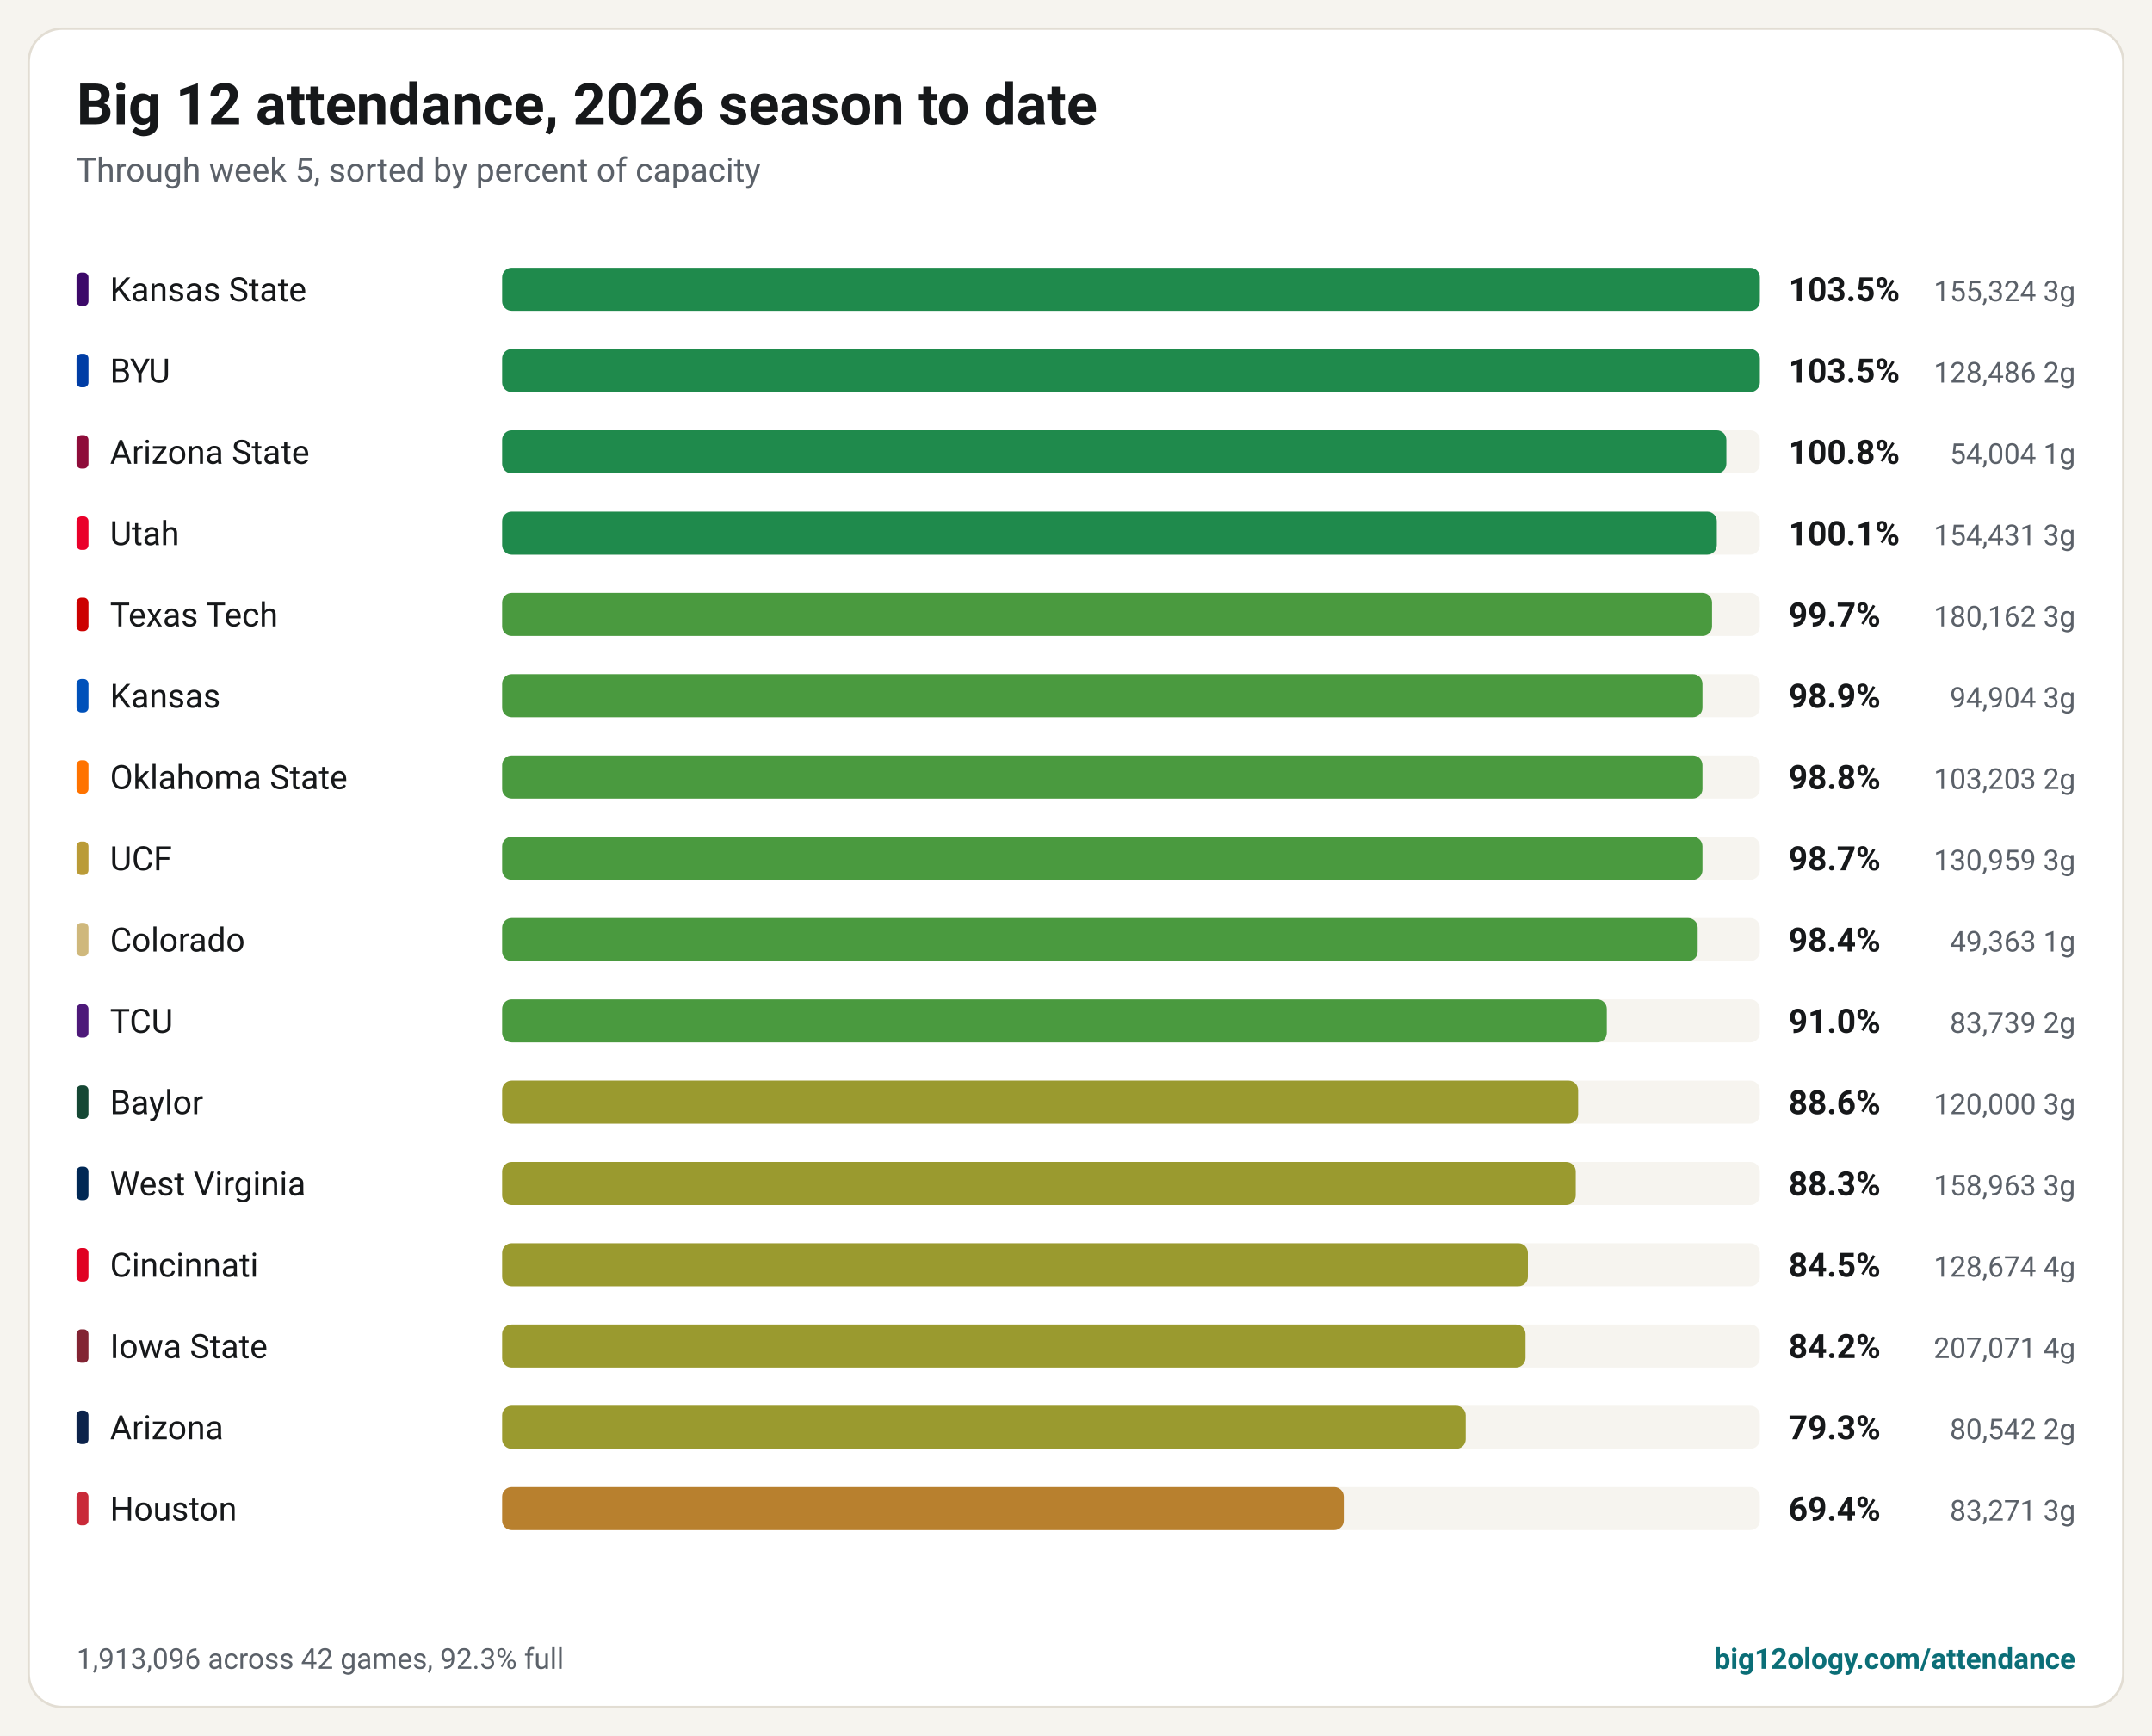
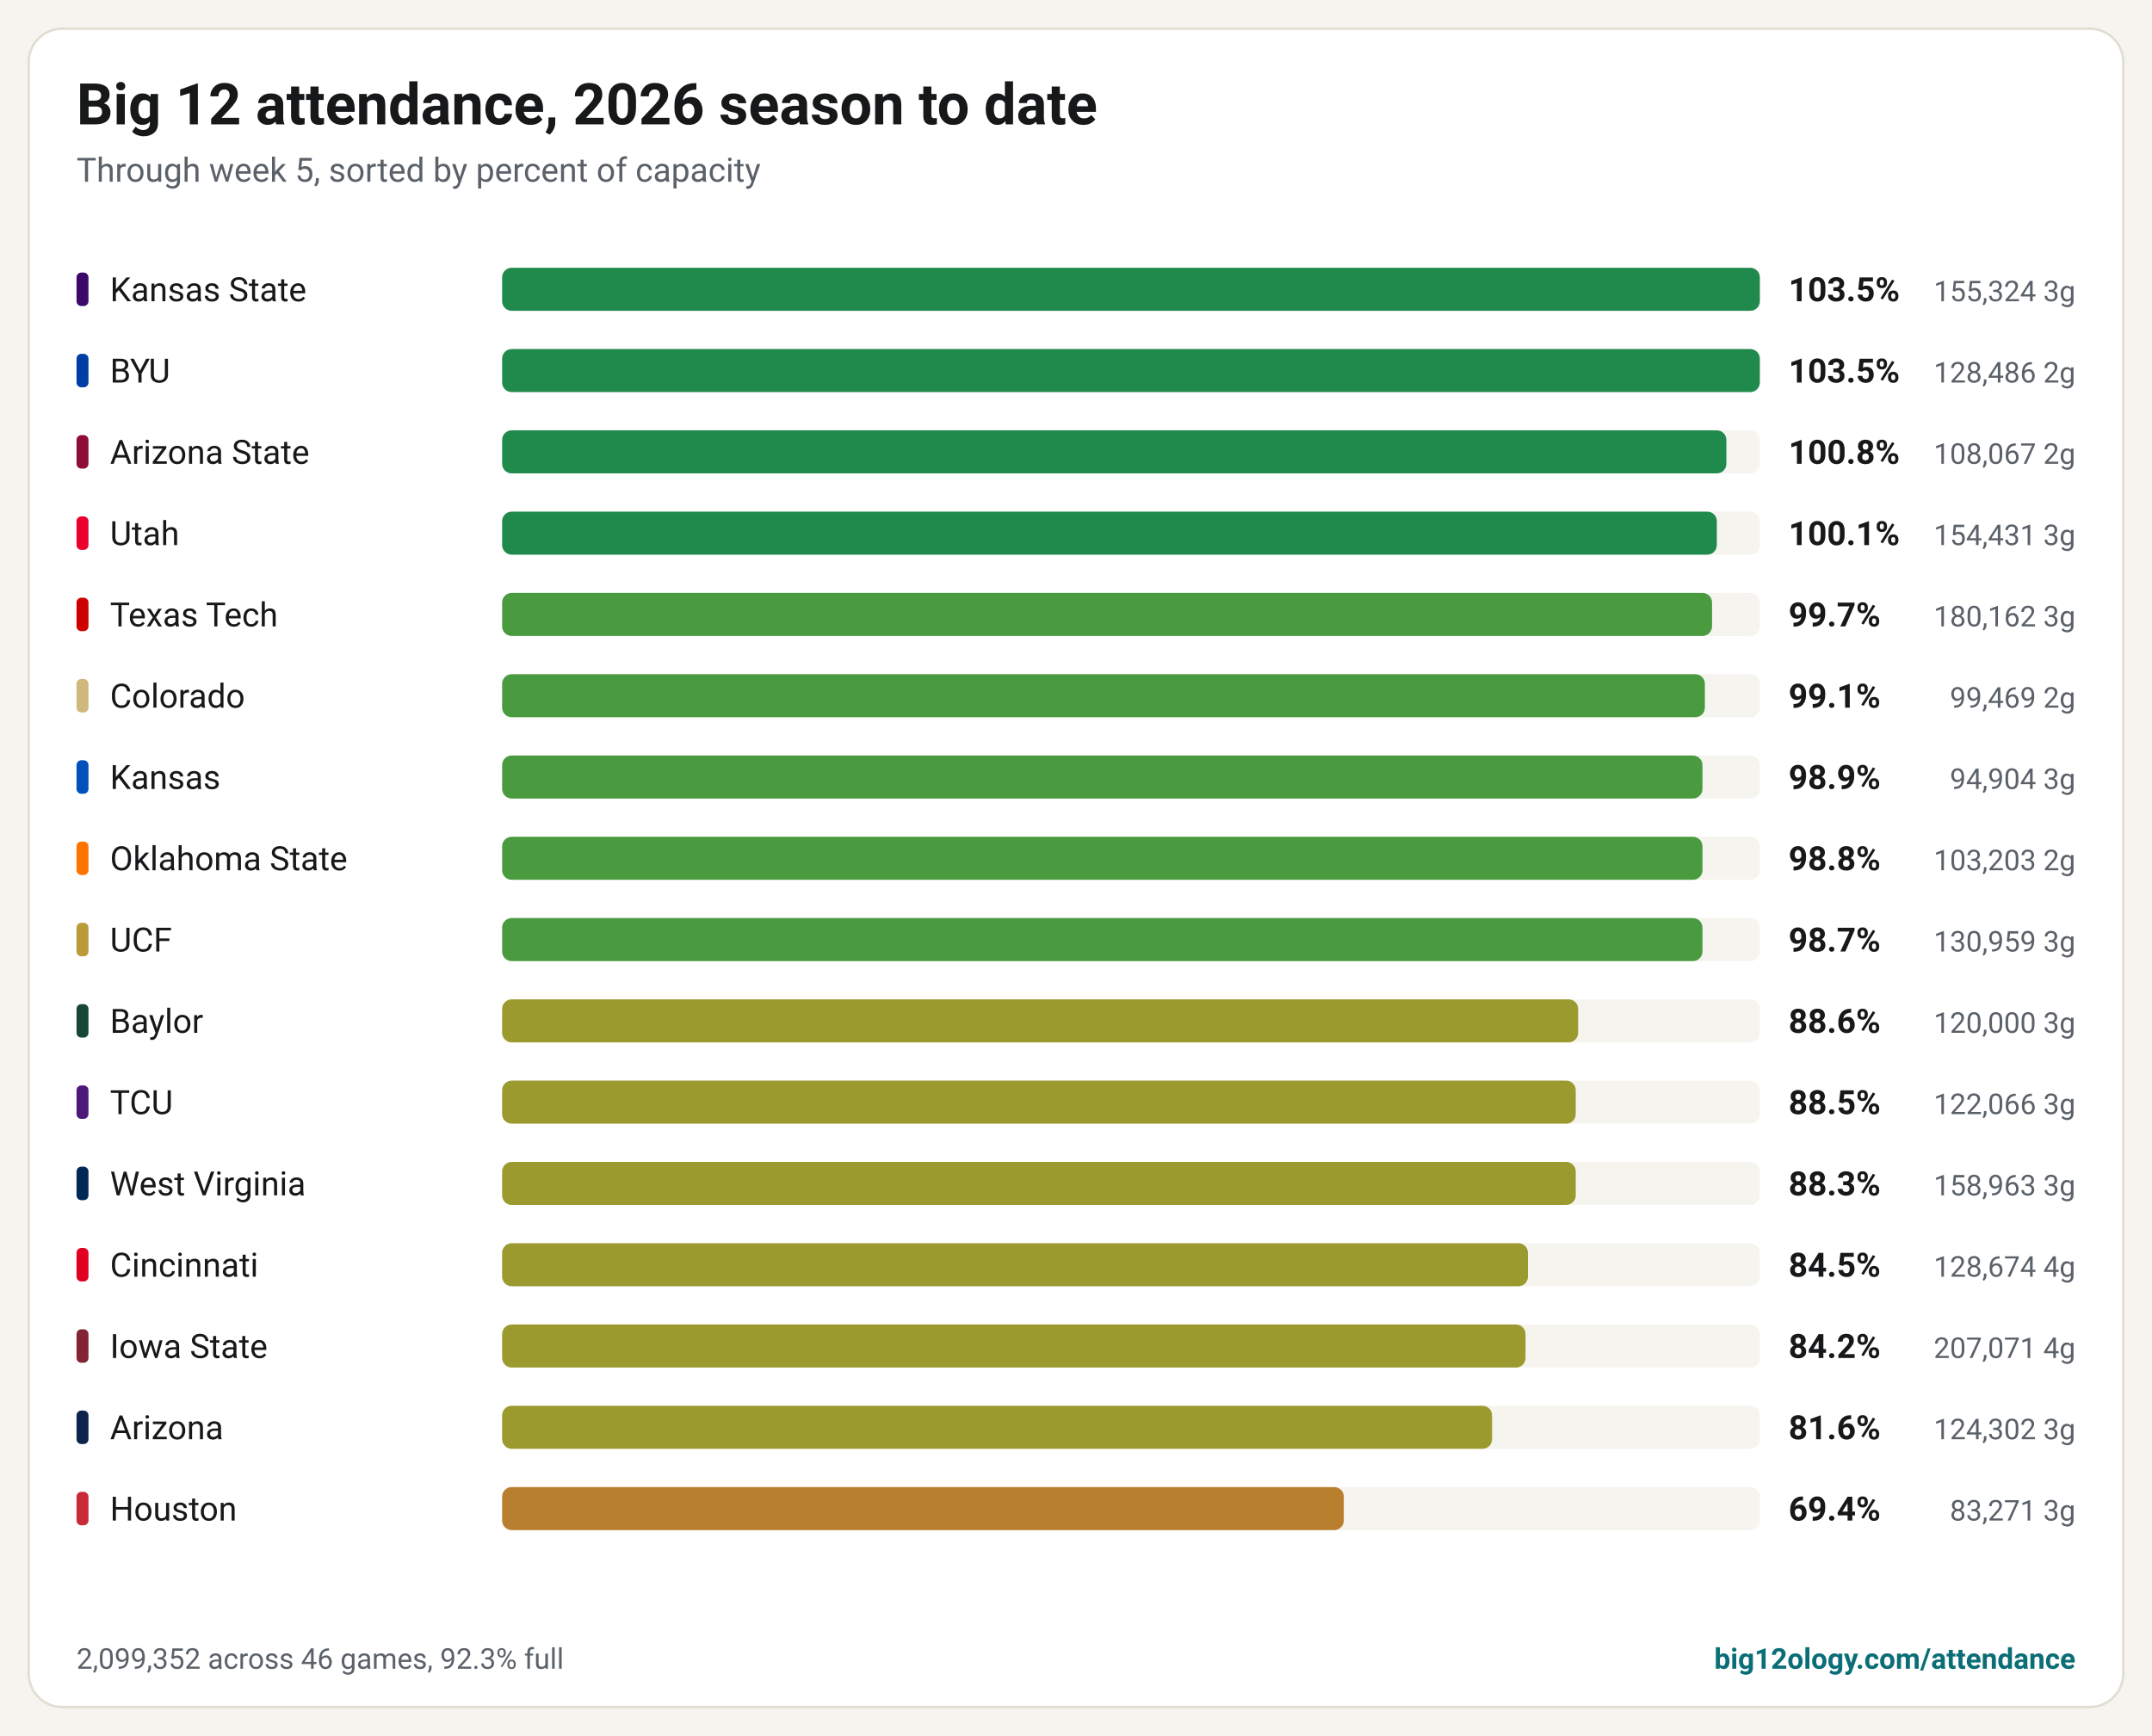
<svg xmlns="http://www.w3.org/2000/svg" width="900" height="726" viewBox="0 0 900 726" role="img" aria-label="Big 12 attendance, 2026 season to date. Through week 5, sorted by percent of capacity">
  <rect width="900" height="726" fill="#f6f4ef" />
  <rect x="12" y="12" width="876" height="702" rx="14" fill="#ffffff" stroke="#e2ddd3" />
  <text x="32" y="52" font-family="-apple-system, BlinkMacSystemFont, 'Segoe UI', Roboto, Helvetica, Arial, sans-serif" font-size="24" font-weight="700" fill="#16181A">Big 12 attendance, 2026 season to date</text>
  <text x="32" y="76" font-family="-apple-system, BlinkMacSystemFont, 'Segoe UI', Roboto, Helvetica, Arial, sans-serif" font-size="14" fill="#5b6169">Through week 5, sorted by percent of capacity</text>
  <rect x="32" y="114" width="5" height="14" rx="2" fill="#3c0969" />
  <text x="46" y="126" font-family="-apple-system, BlinkMacSystemFont, 'Segoe UI', Roboto, Helvetica, Arial, sans-serif" font-size="14" fill="#16181A">Kansas State</text>
  <rect x="210" y="112" width="526" height="18" rx="4" fill="#f6f4ef" />
  <rect x="210" y="112" width="526" height="18" rx="4" fill="#1f8a4c" />
  <text x="748" y="126" font-family="-apple-system, BlinkMacSystemFont, 'Segoe UI', Roboto, Helvetica, Arial, sans-serif" font-size="14" font-weight="700" fill="#16181A">103.5%</text>
  <text x="868" y="126" font-family="-apple-system, BlinkMacSystemFont, 'Segoe UI', Roboto, Helvetica, Arial, sans-serif" font-size="12" fill="#5b6169" text-anchor="end">155,324 3g</text>
  <rect x="32" y="148" width="5" height="14" rx="2" fill="#003da5" />
  <text x="46" y="160" font-family="-apple-system, BlinkMacSystemFont, 'Segoe UI', Roboto, Helvetica, Arial, sans-serif" font-size="14" fill="#16181A">BYU</text>
  <rect x="210" y="146" width="526" height="18" rx="4" fill="#f6f4ef" />
  <rect x="210" y="146" width="526" height="18" rx="4" fill="#1f8a4c" />
  <text x="748" y="160" font-family="-apple-system, BlinkMacSystemFont, 'Segoe UI', Roboto, Helvetica, Arial, sans-serif" font-size="14" font-weight="700" fill="#16181A">103.5%</text>
  <text x="868" y="160" font-family="-apple-system, BlinkMacSystemFont, 'Segoe UI', Roboto, Helvetica, Arial, sans-serif" font-size="12" fill="#5b6169" text-anchor="end">128,486 2g</text>
  <rect x="32" y="182" width="5" height="14" rx="2" fill="#8e0c3a" />
  <text x="46" y="194" font-family="-apple-system, BlinkMacSystemFont, 'Segoe UI', Roboto, Helvetica, Arial, sans-serif" font-size="14" fill="#16181A">Arizona State</text>
  <rect x="210" y="180" width="526" height="18" rx="4" fill="#f6f4ef" />
  <rect x="210" y="180" width="512" height="18" rx="4" fill="#1f8a4c" />
  <text x="748" y="194" font-family="-apple-system, BlinkMacSystemFont, 'Segoe UI', Roboto, Helvetica, Arial, sans-serif" font-size="14" font-weight="700" fill="#16181A">100.8%</text>
-   <text x="868" y="194" font-family="-apple-system, BlinkMacSystemFont, 'Segoe UI', Roboto, Helvetica, Arial, sans-serif" font-size="12" fill="#5b6169" text-anchor="end">54,004 1g</text>
+   <text x="868" y="194" font-family="-apple-system, BlinkMacSystemFont, 'Segoe UI', Roboto, Helvetica, Arial, sans-serif" font-size="12" fill="#5b6169" text-anchor="end">108,067 2g</text>
  <rect x="32" y="216" width="5" height="14" rx="2" fill="#ea002a" />
  <text x="46" y="228" font-family="-apple-system, BlinkMacSystemFont, 'Segoe UI', Roboto, Helvetica, Arial, sans-serif" font-size="14" fill="#16181A">Utah</text>
  <rect x="210" y="214" width="526" height="18" rx="4" fill="#f6f4ef" />
  <rect x="210" y="214" width="508" height="18" rx="4" fill="#1f8a4c" />
  <text x="748" y="228" font-family="-apple-system, BlinkMacSystemFont, 'Segoe UI', Roboto, Helvetica, Arial, sans-serif" font-size="14" font-weight="700" fill="#16181A">100.1%</text>
  <text x="868" y="228" font-family="-apple-system, BlinkMacSystemFont, 'Segoe UI', Roboto, Helvetica, Arial, sans-serif" font-size="12" fill="#5b6169" text-anchor="end">154,431 3g</text>
  <rect x="32" y="250" width="5" height="14" rx="2" fill="#cc0000" />
  <text x="46" y="262" font-family="-apple-system, BlinkMacSystemFont, 'Segoe UI', Roboto, Helvetica, Arial, sans-serif" font-size="14" fill="#16181A">Texas Tech</text>
  <rect x="210" y="248" width="526" height="18" rx="4" fill="#f6f4ef" />
  <rect x="210" y="248" width="506" height="18" rx="4" fill="#4a9a3f" />
  <text x="748" y="262" font-family="-apple-system, BlinkMacSystemFont, 'Segoe UI', Roboto, Helvetica, Arial, sans-serif" font-size="14" font-weight="700" fill="#16181A">99.7%</text>
  <text x="868" y="262" font-family="-apple-system, BlinkMacSystemFont, 'Segoe UI', Roboto, Helvetica, Arial, sans-serif" font-size="12" fill="#5b6169" text-anchor="end">180,162 3g</text>
-   <rect x="32" y="284" width="5" height="14" rx="2" fill="#0051ba" />
-   <text x="46" y="296" font-family="-apple-system, BlinkMacSystemFont, 'Segoe UI', Roboto, Helvetica, Arial, sans-serif" font-size="14" fill="#16181A">Kansas</text>
+   <rect x="32" y="284" width="5" height="14" rx="2" fill="#cfb87c" />
+   <text x="46" y="296" font-family="-apple-system, BlinkMacSystemFont, 'Segoe UI', Roboto, Helvetica, Arial, sans-serif" font-size="14" fill="#16181A">Colorado</text>
  <rect x="210" y="282" width="526" height="18" rx="4" fill="#f6f4ef" />
-   <rect x="210" y="282" width="502" height="18" rx="4" fill="#4a9a3f" />
-   <text x="748" y="296" font-family="-apple-system, BlinkMacSystemFont, 'Segoe UI', Roboto, Helvetica, Arial, sans-serif" font-size="14" font-weight="700" fill="#16181A">98.9%</text>
-   <text x="868" y="296" font-family="-apple-system, BlinkMacSystemFont, 'Segoe UI', Roboto, Helvetica, Arial, sans-serif" font-size="12" fill="#5b6169" text-anchor="end">94,904 3g</text>
-   <rect x="32" y="318" width="5" height="14" rx="2" fill="#ff7300" />
-   <text x="46" y="330" font-family="-apple-system, BlinkMacSystemFont, 'Segoe UI', Roboto, Helvetica, Arial, sans-serif" font-size="14" fill="#16181A">Oklahoma State</text>
+   <rect x="210" y="282" width="503" height="18" rx="4" fill="#4a9a3f" />
+   <text x="748" y="296" font-family="-apple-system, BlinkMacSystemFont, 'Segoe UI', Roboto, Helvetica, Arial, sans-serif" font-size="14" font-weight="700" fill="#16181A">99.1%</text>
+   <text x="868" y="296" font-family="-apple-system, BlinkMacSystemFont, 'Segoe UI', Roboto, Helvetica, Arial, sans-serif" font-size="12" fill="#5b6169" text-anchor="end">99,469 2g</text>
+   <rect x="32" y="318" width="5" height="14" rx="2" fill="#0051ba" />
+   <text x="46" y="330" font-family="-apple-system, BlinkMacSystemFont, 'Segoe UI', Roboto, Helvetica, Arial, sans-serif" font-size="14" fill="#16181A">Kansas</text>
  <rect x="210" y="316" width="526" height="18" rx="4" fill="#f6f4ef" />
  <rect x="210" y="316" width="502" height="18" rx="4" fill="#4a9a3f" />
-   <text x="748" y="330" font-family="-apple-system, BlinkMacSystemFont, 'Segoe UI', Roboto, Helvetica, Arial, sans-serif" font-size="14" font-weight="700" fill="#16181A">98.8%</text>
-   <text x="868" y="330" font-family="-apple-system, BlinkMacSystemFont, 'Segoe UI', Roboto, Helvetica, Arial, sans-serif" font-size="12" fill="#5b6169" text-anchor="end">103,203 2g</text>
-   <rect x="32" y="352" width="5" height="14" rx="2" fill="#ba9b37" />
-   <text x="46" y="364" font-family="-apple-system, BlinkMacSystemFont, 'Segoe UI', Roboto, Helvetica, Arial, sans-serif" font-size="14" fill="#16181A">UCF</text>
+   <text x="748" y="330" font-family="-apple-system, BlinkMacSystemFont, 'Segoe UI', Roboto, Helvetica, Arial, sans-serif" font-size="14" font-weight="700" fill="#16181A">98.9%</text>
+   <text x="868" y="330" font-family="-apple-system, BlinkMacSystemFont, 'Segoe UI', Roboto, Helvetica, Arial, sans-serif" font-size="12" fill="#5b6169" text-anchor="end">94,904 3g</text>
+   <rect x="32" y="352" width="5" height="14" rx="2" fill="#ff7300" />
+   <text x="46" y="364" font-family="-apple-system, BlinkMacSystemFont, 'Segoe UI', Roboto, Helvetica, Arial, sans-serif" font-size="14" fill="#16181A">Oklahoma State</text>
  <rect x="210" y="350" width="526" height="18" rx="4" fill="#f6f4ef" />
  <rect x="210" y="350" width="502" height="18" rx="4" fill="#4a9a3f" />
-   <text x="748" y="364" font-family="-apple-system, BlinkMacSystemFont, 'Segoe UI', Roboto, Helvetica, Arial, sans-serif" font-size="14" font-weight="700" fill="#16181A">98.7%</text>
-   <text x="868" y="364" font-family="-apple-system, BlinkMacSystemFont, 'Segoe UI', Roboto, Helvetica, Arial, sans-serif" font-size="12" fill="#5b6169" text-anchor="end">130,959 3g</text>
-   <rect x="32" y="386" width="5" height="14" rx="2" fill="#cfb87c" />
-   <text x="46" y="398" font-family="-apple-system, BlinkMacSystemFont, 'Segoe UI', Roboto, Helvetica, Arial, sans-serif" font-size="14" fill="#16181A">Colorado</text>
+   <text x="748" y="364" font-family="-apple-system, BlinkMacSystemFont, 'Segoe UI', Roboto, Helvetica, Arial, sans-serif" font-size="14" font-weight="700" fill="#16181A">98.8%</text>
+   <text x="868" y="364" font-family="-apple-system, BlinkMacSystemFont, 'Segoe UI', Roboto, Helvetica, Arial, sans-serif" font-size="12" fill="#5b6169" text-anchor="end">103,203 2g</text>
+   <rect x="32" y="386" width="5" height="14" rx="2" fill="#ba9b37" />
+   <text x="46" y="398" font-family="-apple-system, BlinkMacSystemFont, 'Segoe UI', Roboto, Helvetica, Arial, sans-serif" font-size="14" fill="#16181A">UCF</text>
  <rect x="210" y="384" width="526" height="18" rx="4" fill="#f6f4ef" />
-   <rect x="210" y="384" width="500" height="18" rx="4" fill="#4a9a3f" />
-   <text x="748" y="398" font-family="-apple-system, BlinkMacSystemFont, 'Segoe UI', Roboto, Helvetica, Arial, sans-serif" font-size="14" font-weight="700" fill="#16181A">98.4%</text>
-   <text x="868" y="398" font-family="-apple-system, BlinkMacSystemFont, 'Segoe UI', Roboto, Helvetica, Arial, sans-serif" font-size="12" fill="#5b6169" text-anchor="end">49,363 1g</text>
-   <rect x="32" y="420" width="5" height="14" rx="2" fill="#4d1979" />
-   <text x="46" y="432" font-family="-apple-system, BlinkMacSystemFont, 'Segoe UI', Roboto, Helvetica, Arial, sans-serif" font-size="14" fill="#16181A">TCU</text>
+   <rect x="210" y="384" width="502" height="18" rx="4" fill="#4a9a3f" />
+   <text x="748" y="398" font-family="-apple-system, BlinkMacSystemFont, 'Segoe UI', Roboto, Helvetica, Arial, sans-serif" font-size="14" font-weight="700" fill="#16181A">98.7%</text>
+   <text x="868" y="398" font-family="-apple-system, BlinkMacSystemFont, 'Segoe UI', Roboto, Helvetica, Arial, sans-serif" font-size="12" fill="#5b6169" text-anchor="end">130,959 3g</text>
+   <rect x="32" y="420" width="5" height="14" rx="2" fill="#154734" />
+   <text x="46" y="432" font-family="-apple-system, BlinkMacSystemFont, 'Segoe UI', Roboto, Helvetica, Arial, sans-serif" font-size="14" fill="#16181A">Baylor</text>
  <rect x="210" y="418" width="526" height="18" rx="4" fill="#f6f4ef" />
-   <rect x="210" y="418" width="462" height="18" rx="4" fill="#4a9a3f" />
-   <text x="748" y="432" font-family="-apple-system, BlinkMacSystemFont, 'Segoe UI', Roboto, Helvetica, Arial, sans-serif" font-size="14" font-weight="700" fill="#16181A">91.0%</text>
-   <text x="868" y="432" font-family="-apple-system, BlinkMacSystemFont, 'Segoe UI', Roboto, Helvetica, Arial, sans-serif" font-size="12" fill="#5b6169" text-anchor="end">83,739 2g</text>
-   <rect x="32" y="454" width="5" height="14" rx="2" fill="#154734" />
-   <text x="46" y="466" font-family="-apple-system, BlinkMacSystemFont, 'Segoe UI', Roboto, Helvetica, Arial, sans-serif" font-size="14" fill="#16181A">Baylor</text>
+   <rect x="210" y="418" width="450" height="18" rx="4" fill="#9a9a2f" />
+   <text x="748" y="432" font-family="-apple-system, BlinkMacSystemFont, 'Segoe UI', Roboto, Helvetica, Arial, sans-serif" font-size="14" font-weight="700" fill="#16181A">88.6%</text>
+   <text x="868" y="432" font-family="-apple-system, BlinkMacSystemFont, 'Segoe UI', Roboto, Helvetica, Arial, sans-serif" font-size="12" fill="#5b6169" text-anchor="end">120,000 3g</text>
+   <rect x="32" y="454" width="5" height="14" rx="2" fill="#4d1979" />
+   <text x="46" y="466" font-family="-apple-system, BlinkMacSystemFont, 'Segoe UI', Roboto, Helvetica, Arial, sans-serif" font-size="14" fill="#16181A">TCU</text>
  <rect x="210" y="452" width="526" height="18" rx="4" fill="#f6f4ef" />
-   <rect x="210" y="452" width="450" height="18" rx="4" fill="#9a9a2f" />
-   <text x="748" y="466" font-family="-apple-system, BlinkMacSystemFont, 'Segoe UI', Roboto, Helvetica, Arial, sans-serif" font-size="14" font-weight="700" fill="#16181A">88.6%</text>
-   <text x="868" y="466" font-family="-apple-system, BlinkMacSystemFont, 'Segoe UI', Roboto, Helvetica, Arial, sans-serif" font-size="12" fill="#5b6169" text-anchor="end">120,000 3g</text>
+   <rect x="210" y="452" width="449" height="18" rx="4" fill="#9a9a2f" />
+   <text x="748" y="466" font-family="-apple-system, BlinkMacSystemFont, 'Segoe UI', Roboto, Helvetica, Arial, sans-serif" font-size="14" font-weight="700" fill="#16181A">88.5%</text>
+   <text x="868" y="466" font-family="-apple-system, BlinkMacSystemFont, 'Segoe UI', Roboto, Helvetica, Arial, sans-serif" font-size="12" fill="#5b6169" text-anchor="end">122,066 3g</text>
  <rect x="32" y="488" width="5" height="14" rx="2" fill="#002855" />
  <text x="46" y="500" font-family="-apple-system, BlinkMacSystemFont, 'Segoe UI', Roboto, Helvetica, Arial, sans-serif" font-size="14" fill="#16181A">West Virginia</text>
  <rect x="210" y="486" width="526" height="18" rx="4" fill="#f6f4ef" />
  <rect x="210" y="486" width="449" height="18" rx="4" fill="#9a9a2f" />
  <text x="748" y="500" font-family="-apple-system, BlinkMacSystemFont, 'Segoe UI', Roboto, Helvetica, Arial, sans-serif" font-size="14" font-weight="700" fill="#16181A">88.3%</text>
  <text x="868" y="500" font-family="-apple-system, BlinkMacSystemFont, 'Segoe UI', Roboto, Helvetica, Arial, sans-serif" font-size="12" fill="#5b6169" text-anchor="end">158,963 3g</text>
  <rect x="32" y="522" width="5" height="14" rx="2" fill="#e00122" />
  <text x="46" y="534" font-family="-apple-system, BlinkMacSystemFont, 'Segoe UI', Roboto, Helvetica, Arial, sans-serif" font-size="14" fill="#16181A">Cincinnati</text>
  <rect x="210" y="520" width="526" height="18" rx="4" fill="#f6f4ef" />
  <rect x="210" y="520" width="429" height="18" rx="4" fill="#9a9a2f" />
  <text x="748" y="534" font-family="-apple-system, BlinkMacSystemFont, 'Segoe UI', Roboto, Helvetica, Arial, sans-serif" font-size="14" font-weight="700" fill="#16181A">84.5%</text>
  <text x="868" y="534" font-family="-apple-system, BlinkMacSystemFont, 'Segoe UI', Roboto, Helvetica, Arial, sans-serif" font-size="12" fill="#5b6169" text-anchor="end">128,674 4g</text>
  <rect x="32" y="556" width="5" height="14" rx="2" fill="#822433" />
  <text x="46" y="568" font-family="-apple-system, BlinkMacSystemFont, 'Segoe UI', Roboto, Helvetica, Arial, sans-serif" font-size="14" fill="#16181A">Iowa State</text>
  <rect x="210" y="554" width="526" height="18" rx="4" fill="#f6f4ef" />
  <rect x="210" y="554" width="428" height="18" rx="4" fill="#9a9a2f" />
  <text x="748" y="568" font-family="-apple-system, BlinkMacSystemFont, 'Segoe UI', Roboto, Helvetica, Arial, sans-serif" font-size="14" font-weight="700" fill="#16181A">84.2%</text>
  <text x="868" y="568" font-family="-apple-system, BlinkMacSystemFont, 'Segoe UI', Roboto, Helvetica, Arial, sans-serif" font-size="12" fill="#5b6169" text-anchor="end">207,071 4g</text>
  <rect x="32" y="590" width="5" height="14" rx="2" fill="#0c234b" />
  <text x="46" y="602" font-family="-apple-system, BlinkMacSystemFont, 'Segoe UI', Roboto, Helvetica, Arial, sans-serif" font-size="14" fill="#16181A">Arizona</text>
  <rect x="210" y="588" width="526" height="18" rx="4" fill="#f6f4ef" />
-   <rect x="210" y="588" width="403" height="18" rx="4" fill="#9a9a2f" />
-   <text x="748" y="602" font-family="-apple-system, BlinkMacSystemFont, 'Segoe UI', Roboto, Helvetica, Arial, sans-serif" font-size="14" font-weight="700" fill="#16181A">79.3%</text>
-   <text x="868" y="602" font-family="-apple-system, BlinkMacSystemFont, 'Segoe UI', Roboto, Helvetica, Arial, sans-serif" font-size="12" fill="#5b6169" text-anchor="end">80,542 2g</text>
+   <rect x="210" y="588" width="414" height="18" rx="4" fill="#9a9a2f" />
+   <text x="748" y="602" font-family="-apple-system, BlinkMacSystemFont, 'Segoe UI', Roboto, Helvetica, Arial, sans-serif" font-size="14" font-weight="700" fill="#16181A">81.6%</text>
+   <text x="868" y="602" font-family="-apple-system, BlinkMacSystemFont, 'Segoe UI', Roboto, Helvetica, Arial, sans-serif" font-size="12" fill="#5b6169" text-anchor="end">124,302 3g</text>
  <rect x="32" y="624" width="5" height="14" rx="2" fill="#c92a39" />
  <text x="46" y="636" font-family="-apple-system, BlinkMacSystemFont, 'Segoe UI', Roboto, Helvetica, Arial, sans-serif" font-size="14" fill="#16181A">Houston</text>
  <rect x="210" y="622" width="526" height="18" rx="4" fill="#f6f4ef" />
  <rect x="210" y="622" width="352" height="18" rx="4" fill="#b8802e" />
  <text x="748" y="636" font-family="-apple-system, BlinkMacSystemFont, 'Segoe UI', Roboto, Helvetica, Arial, sans-serif" font-size="14" font-weight="700" fill="#16181A">69.4%</text>
  <text x="868" y="636" font-family="-apple-system, BlinkMacSystemFont, 'Segoe UI', Roboto, Helvetica, Arial, sans-serif" font-size="12" fill="#5b6169" text-anchor="end">83,271 3g</text>
-   <text x="32" y="698" font-family="-apple-system, BlinkMacSystemFont, 'Segoe UI', Roboto, Helvetica, Arial, sans-serif" font-size="12" fill="#5b6169">1,913,096 across 42 games, 92.3% full</text>
+   <text x="32" y="698" font-family="-apple-system, BlinkMacSystemFont, 'Segoe UI', Roboto, Helvetica, Arial, sans-serif" font-size="12" fill="#5b6169">2,099,352 across 46 games, 92.3% full</text>
  <text x="868" y="698" font-family="-apple-system, BlinkMacSystemFont, 'Segoe UI', Roboto, Helvetica, Arial, sans-serif" font-size="12" fill="#0B6E77" text-anchor="end" font-weight="600">big12ology.com/attendance</text>
</svg>
